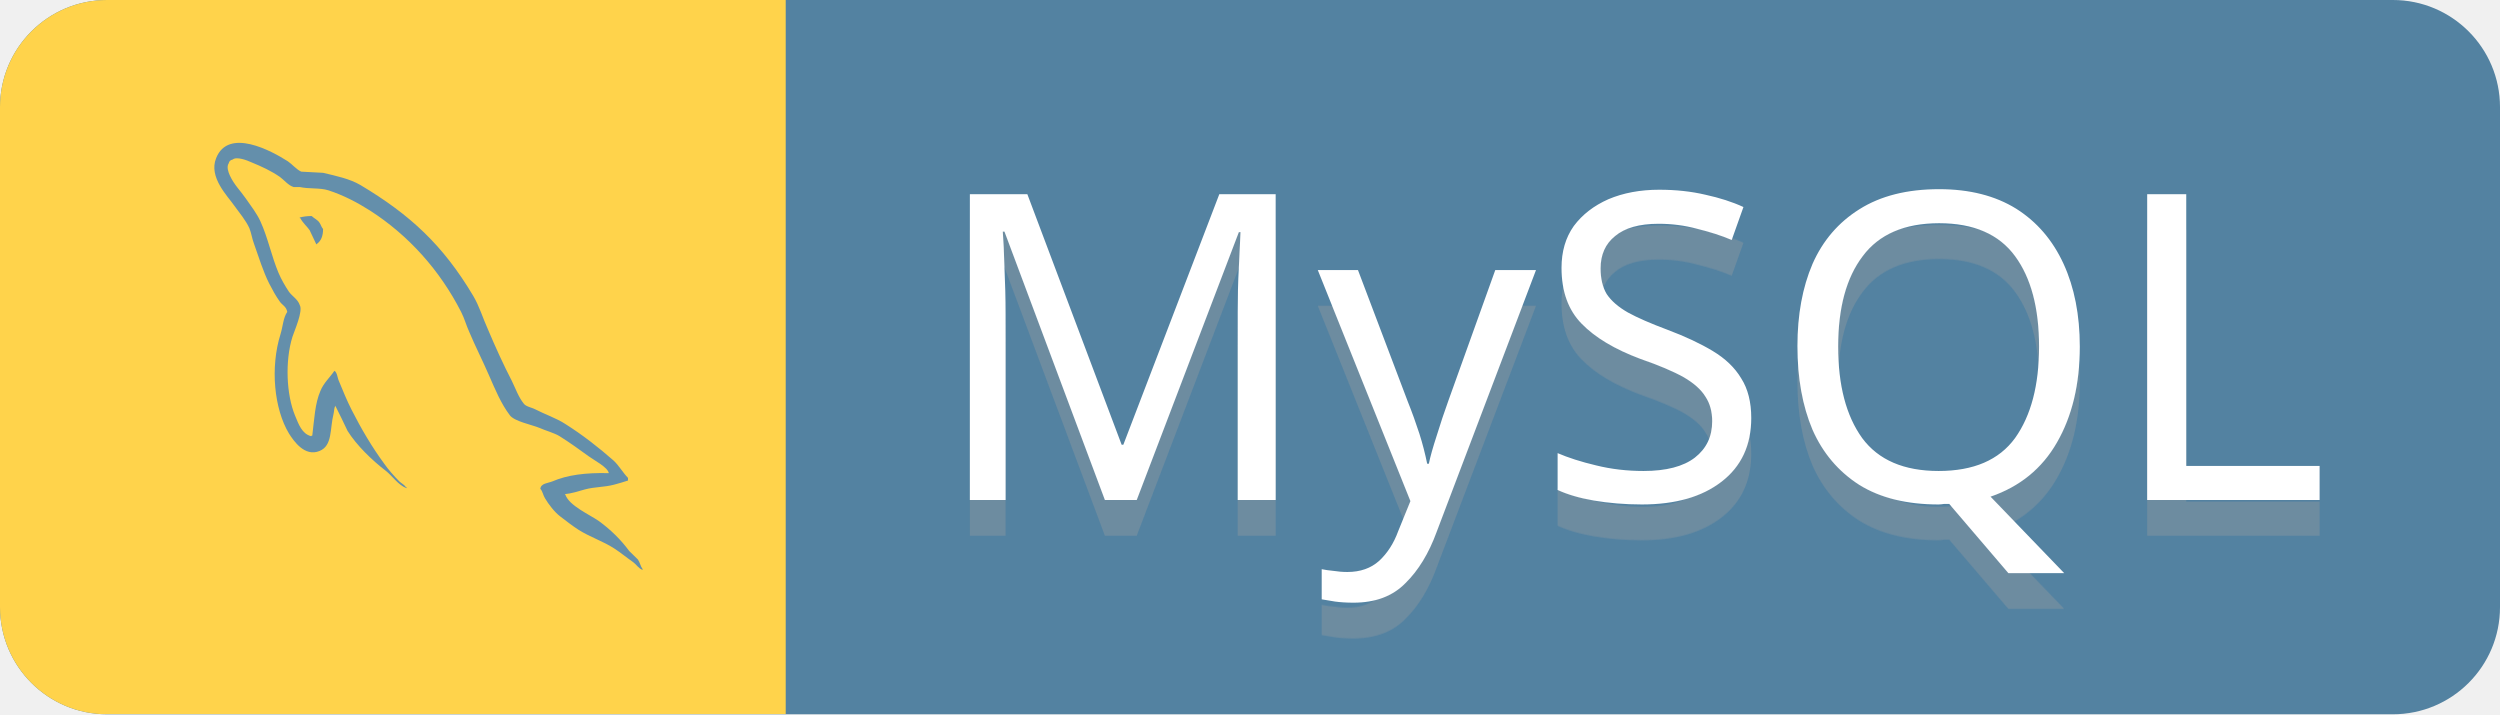
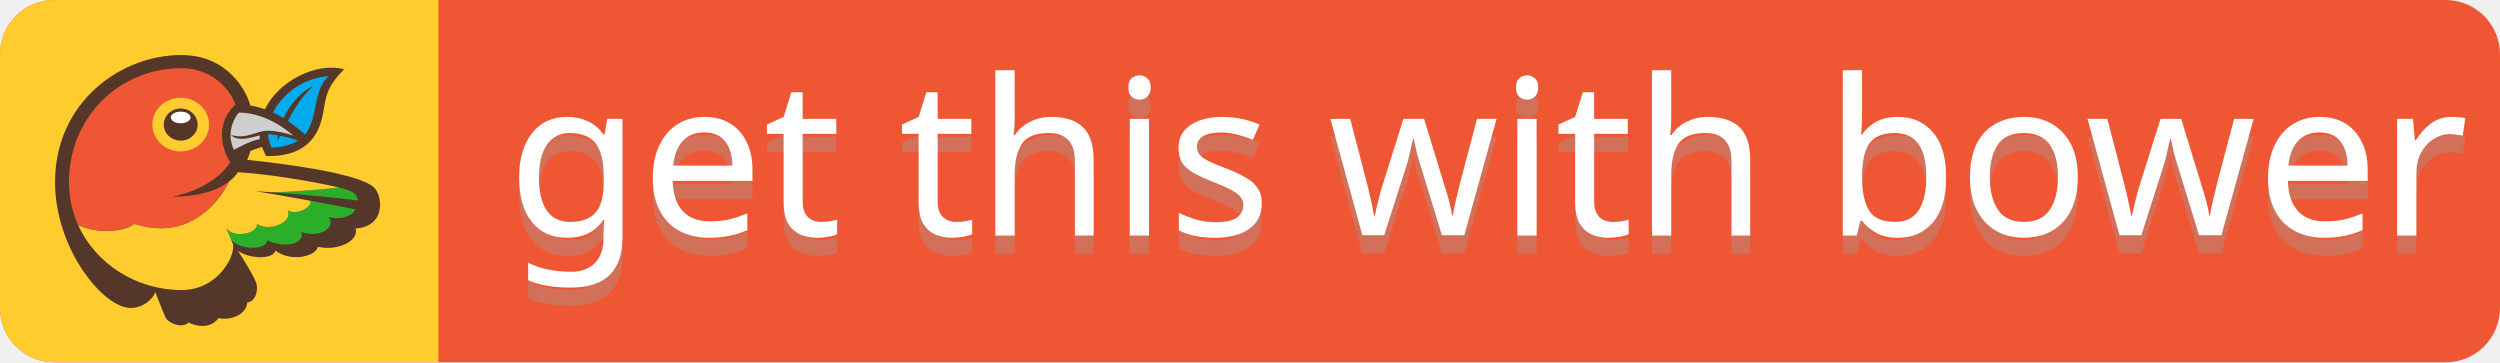
- <svg xmlns="http://www.w3.org/2000/svg" xmlns:xlink="http://www.w3.org/1999/xlink" width="70px" height="20px" viewBox="0 0 70 20" version="1.1">
+ <svg xmlns="http://www.w3.org/2000/svg" xmlns:xlink="http://www.w3.org/1999/xlink" width="138px" height="20px" viewBox="0 0 138 20" version="1.1">
  <defs>
-     <rect id="path-1" x="0" y="0" width="70" height="20" rx="3" />
+     <rect id="path-1" x="0" y="0" width="138" height="20" rx="3" />
    <filter x="-50%" y="-50%" width="200%" height="200%" filterUnits="objectBoundingBox" id="filter-3">
      <feOffset dx="0" dy="0" in="SourceAlpha" result="shadowOffsetInner1" />
      <feGaussianBlur stdDeviation="0" in="shadowOffsetInner1" result="shadowBlurInner1" />
      <feComposite in="shadowBlurInner1" in2="SourceAlpha" operator="arithmetic" k2="-1" k3="1" result="shadowInnerInner1" />
      <feColorMatrix values="0 0 0 0 0   0 0 0 0 0   0 0 0 0 0  0 0 0 0.35 0" in="shadowInnerInner1" type="matrix" result="shadowMatrixInner1" />
      <feMerge>
        <feMergeNode in="SourceGraphic" />
        <feMergeNode in="shadowMatrixInner1" />
      </feMerge>
    </filter>
    <filter x="-50%" y="-50%" width="200%" height="200%" filterUnits="objectBoundingBox" id="filter-4">
      <feOffset dx="0" dy="1" in="SourceAlpha" result="shadowOffsetOuter1" />
      <feGaussianBlur stdDeviation="0" in="shadowOffsetOuter1" result="shadowBlurOuter1" />
      <feColorMatrix values="0 0 0 0 0.347   0 0 0 0 0.347   0 0 0 0 0.347  0 0 0 0.349 0" in="shadowBlurOuter1" type="matrix" result="shadowMatrixOuter1" />
      <feMerge>
        <feMergeNode in="shadowMatrixOuter1" />
        <feMergeNode in="SourceGraphic" />
      </feMerge>
    </filter>
  </defs>
  <g id="Page-1" stroke="none" stroke-width="1" fill="none" fill-rule="evenodd">
-     <g id="GET" transform="translate(-70, -91)">
-       <g id="bower" transform="translate(70, 91)">
+     <g id="GET" transform="translate(0, -61)">
+       <g id="bower" transform="translate(0, 61)">
        <mask id="mask-2" fill="white">
          <use xlink:href="#path-1" />
        </mask>
-         <use id="Mask" fill="#5382A1" xlink:href="#path-1" />
-         <rect id="颜色" fill="#FFD34B" filter="url(#filter-3)" mask="url(#mask-2)" x="0" y="0" width="22" height="20" />
+         <use id="Mask" fill="#EF5734" xlink:href="#path-1" />
+         <rect id="颜色" fill="#FFCC2F" filter="url(#filter-3)" mask="url(#mask-2)" x="0" y="0" width="24.2" height="20" />
        <text id="Cancel" fill="#FFFFFF" filter="url(#filter-4)" mask="url(#mask-2)" font-family="Avenir Next" font-size="12" font-weight="420">
-           <tspan x="26" y="14">MySQL</tspan>
+           <tspan x="28" y="13">get this with bower</tspan>
        </text>
-         <g id="mysql" mask="url(#mask-2)" fill="#648FAB">
-           <g transform="translate(6, 4)" id="Shape">
-             <path d="M11.046,9.248 C10.394,9.232 9.888,9.298 9.464,9.48 C9.342,9.53 9.146,9.53 9.129,9.687 C9.195,9.754 9.203,9.861 9.26,9.952 C9.358,10.118 9.529,10.342 9.684,10.458 C9.855,10.59 10.027,10.723 10.206,10.839 C10.524,11.038 10.883,11.154 11.193,11.353 C11.372,11.468 11.552,11.618 11.731,11.742 C11.821,11.808 11.878,11.916 11.992,11.957 L11.992,11.933 C11.935,11.858 11.919,11.75 11.862,11.667 C11.78,11.585 11.698,11.51 11.617,11.427 C11.38,11.104 11.087,10.822 10.769,10.59 C10.508,10.408 9.937,10.16 9.831,9.853 C9.831,9.853 9.823,9.845 9.815,9.836 C9.994,9.82 10.206,9.754 10.377,9.704 C10.655,9.629 10.907,9.646 11.193,9.571 C11.323,9.538 11.454,9.497 11.584,9.455 L11.584,9.381 C11.438,9.232 11.331,9.033 11.176,8.892 C10.761,8.527 10.304,8.171 9.831,7.873 C9.578,7.707 9.252,7.6 8.983,7.459 C8.885,7.409 8.722,7.384 8.665,7.301 C8.518,7.119 8.436,6.879 8.33,6.663 C8.094,6.208 7.865,5.702 7.662,5.222 C7.515,4.899 7.425,4.576 7.246,4.277 C6.406,2.869 5.492,2.016 4.089,1.179 C3.788,1.005 3.429,0.93 3.046,0.839 C2.842,0.831 2.638,0.814 2.434,0.806 C2.303,0.748 2.173,0.591 2.059,0.516 C1.594,0.218 0.395,-0.428 0.053,0.425 C-0.168,0.963 0.379,1.494 0.566,1.767 C0.705,1.958 0.884,2.173 0.982,2.388 C1.039,2.529 1.056,2.678 1.113,2.828 C1.243,3.192 1.366,3.598 1.537,3.938 C1.627,4.112 1.724,4.294 1.839,4.451 C1.904,4.542 2.018,4.584 2.043,4.733 C1.928,4.899 1.92,5.147 1.855,5.354 C1.561,6.291 1.676,7.45 2.091,8.138 C2.222,8.345 2.532,8.801 2.948,8.627 C3.315,8.478 3.233,8.006 3.339,7.591 C3.364,7.492 3.347,7.426 3.396,7.359 C3.396,7.368 3.396,7.376 3.396,7.376 C3.51,7.608 3.625,7.832 3.731,8.064 C3.983,8.469 4.424,8.892 4.791,9.174 C4.987,9.323 5.142,9.58 5.386,9.671 L5.386,9.646 L5.37,9.646 C5.321,9.571 5.248,9.538 5.182,9.48 C5.036,9.331 4.872,9.149 4.758,8.983 C4.416,8.519 4.114,8.006 3.845,7.475 C3.714,7.218 3.6,6.937 3.494,6.68 C3.445,6.58 3.445,6.431 3.364,6.382 C3.241,6.564 3.062,6.721 2.972,6.945 C2.817,7.301 2.801,7.74 2.744,8.196 C2.711,8.204 2.728,8.196 2.711,8.213 C2.45,8.146 2.361,7.873 2.263,7.641 C2.018,7.053 1.977,6.108 2.189,5.429 C2.246,5.255 2.491,4.708 2.393,4.542 C2.344,4.385 2.181,4.294 2.091,4.17 C1.985,4.012 1.871,3.813 1.798,3.639 C1.602,3.175 1.504,2.662 1.292,2.198 C1.194,1.982 1.023,1.759 0.884,1.56 C0.73,1.336 0.558,1.179 0.436,0.914 C0.395,0.823 0.338,0.673 0.403,0.574 C0.42,0.508 0.452,0.483 0.517,0.466 C0.623,0.375 0.925,0.491 1.031,0.541 C1.333,0.665 1.586,0.781 1.839,0.955 C1.953,1.038 2.075,1.195 2.222,1.237 L2.393,1.237 C2.654,1.295 2.948,1.253 3.192,1.328 C3.625,1.469 4.016,1.676 4.367,1.9 C5.435,2.587 6.316,3.565 6.911,4.733 C7.009,4.924 7.05,5.098 7.14,5.296 C7.311,5.702 7.523,6.117 7.694,6.514 C7.865,6.904 8.028,7.301 8.273,7.624 C8.396,7.798 8.885,7.89 9.105,7.981 C9.268,8.055 9.521,8.122 9.668,8.213 C9.945,8.387 10.222,8.585 10.483,8.776 C10.614,8.875 11.022,9.083 11.046,9.248 L11.046,9.248 L11.046,9.248 L11.046,9.248 Z" />
-             <path d="M2.727,2.049 C2.589,2.049 2.491,2.065 2.393,2.09 C2.393,2.09 2.393,2.098 2.393,2.107 L2.409,2.107 C2.475,2.239 2.589,2.33 2.67,2.446 C2.736,2.579 2.793,2.712 2.858,2.844 C2.866,2.836 2.874,2.828 2.874,2.828 C2.989,2.745 3.046,2.612 3.046,2.413 C2.997,2.355 2.988,2.297 2.948,2.239 C2.899,2.156 2.793,2.115 2.727,2.049 L2.727,2.049 L2.727,2.049 L2.727,2.049 Z" />
+         <g id="Group" mask="url(#mask-2)">
+           <g transform="translate(3, 3)">
+             <path d="M17.639,7.342 C16.716,6.501 12.101,5.976 10.645,5.823 C10.716,5.665 10.776,5.502 10.825,5.334 C11.024,5.251 11.238,5.175 11.459,5.111 C11.486,5.186 11.614,5.476 11.686,5.613 C14.614,5.689 14.764,3.55 14.884,2.964 C15,2.39 14.994,1.837 15.998,0.824 C14.502,0.411 12.35,1.465 11.63,3.034 C11.359,2.938 11.087,2.867 10.819,2.823 C10.626,2.087 9.625,0.037 6.996,0.037 C3.667,0.037 0.039,2.641 0.039,7.048 C0.039,10.753 2.707,14 4.214,14 C4.872,14 5.439,13.533 5.572,13.114 C5.683,13.401 6.025,14.294 6.137,14.521 C6.303,14.858 7.071,15.149 7.407,14.8 C7.839,15.027 8.631,15.164 9.063,14.557 C9.895,14.724 10.631,14.254 10.647,13.693 C11.055,13.672 11.255,13.129 11.166,12.696 C11.1,12.377 10.398,11.234 10.125,10.839 C10.667,11.257 12.04,11.375 12.206,10.839 C13.08,11.49 14.442,11.148 14.55,10.619 C15.612,10.881 16.83,10.306 16.63,9.611 C18.336,9.499 18.117,7.778 17.639,7.342 L17.639,7.342 L17.639,7.342 Z" id="Shape" fill="#543729" />
+             <path d="M12.889,3.672 C13.256,2.981 13.718,2.226 14.301,1.759 C13.659,2.004 13.026,2.737 12.651,3.521 C12.46,3.406 12.266,3.303 12.071,3.213 C12.593,2.156 13.808,1.272 15.146,1.203 C14.25,1.974 14.568,3.576 13.831,4.425 C13.62,4.224 13.136,3.836 12.889,3.672 L12.889,3.672 L12.889,3.672 Z M12.31,4.797 C12.31,4.771 12.32,4.567 12.34,4.474 C12.289,4.462 11.969,4.403 11.803,4.407 C11.79,4.605 11.89,4.942 11.989,5.146 C12.67,5.132 13.162,4.939 13.452,4.761 C13.205,4.652 12.785,4.555 12.465,4.497 C12.429,4.567 12.341,4.746 12.31,4.797 L12.31,4.797 L12.31,4.797 Z" id="Shape" fill="#00ACEE" />
+             <path d="M9.779,10.265 L9.78,10.268 C9.693,10.092 9.602,9.878 9.492,9.599 C9.919,10.187 11.255,9.884 11.184,9.357 C11.838,9.823 13.184,9.279 12.878,8.625 C13.533,8.914 14.281,8.332 14.113,8.078 C15.23,8.282 16.3,8.486 16.636,8.567 C16.413,8.912 15.905,9.156 15.139,8.987 C15.553,9.521 14.749,10.163 13.629,9.81 C13.876,10.335 12.879,10.807 11.746,10.26 C11.76,10.785 10.34,10.846 9.779,10.265 L9.779,10.265 L9.779,10.265 Z M11.994,7.611 C13.29,7.705 15.434,7.889 16.761,8.065 C16.677,7.655 16.448,7.538 15.728,7.355 C14.953,7.433 12.987,7.616 11.994,7.611 L11.994,7.611 L11.994,7.611 Z" id="Shape" fill="#2BAF2B" />
+             <path d="M11.184,9.357 C11.838,9.823 13.184,9.279 12.878,8.625 C13.533,8.914 14.281,8.332 14.113,8.078 C12.793,7.837 11.408,7.594 11.093,7.552 C11.284,7.562 11.6,7.582 11.994,7.611 C12.987,7.616 14.953,7.433 15.728,7.355 C14.473,7.053 11.912,6.613 10.143,6.505 C10.061,6.618 9.911,6.811 9.648,7.016 C8.874,8.568 7.472,9.6 5.921,9.6 C5.469,9.6 4.963,9.528 4.396,9.356 C4.043,9.715 2.535,9.987 1.312,9.418 C2.282,11.572 4.532,13.01 7.023,13.01 C9.12,13.01 10.05,10.979 9.847,10.441 C9.797,10.311 9.602,9.878 9.492,9.599 C9.919,10.187 11.255,9.884 11.184,9.357 L11.184,9.357 L11.184,9.357 Z" id="Shape" fill="#FFCC2F" />
+             <path d="M9.913,5.269 C10.099,5.174 10.739,4.806 11.348,4.668 C11.339,4.604 11.332,4.539 11.327,4.474 C10.927,4.565 10.173,4.872 9.74,4.449 C10.652,4.71 11.108,4.217 11.778,4.217 C12.177,4.217 12.747,4.322 13.197,4.49 C12.835,4.173 11.65,3.218 10.183,3.215 C9.856,3.591 9.501,4.407 9.913,5.269 L9.913,5.269 L9.913,5.269 Z" id="Shape" fill="#CECECE" />
+             <path d="M4.396,9.356 C4.963,9.528 5.469,9.6 5.921,9.6 C7.472,9.6 8.874,8.568 9.648,7.016 C9.076,7.469 8.081,7.856 6.528,7.856 C7.911,7.559 9.103,6.905 9.709,5.949 C9.283,5.306 8.821,3.884 9.991,2.76 C9.811,2.212 8.935,0.765 6.996,0.765 C3.611,0.765 0.807,3.45 0.807,7.048 C0.807,7.9 0.988,8.699 1.312,9.418 C2.535,9.987 4.043,9.715 4.396,9.356 L4.396,9.356 L4.396,9.356 Z" id="Shape" fill="#EF5734" />
+             <path d="M5.411,3.877 C5.411,4.696 6.111,5.359 6.975,5.359 C7.838,5.359 8.538,4.696 8.538,3.877 C8.538,3.059 7.838,2.395 6.975,2.395 C6.111,2.395 5.411,3.059 5.411,3.877 L5.411,3.877 L5.411,3.877 Z" id="Shape" fill="#FFCC2F" />
+             <path d="M6.039,3.877 C6.039,4.367 6.458,4.764 6.974,4.764 C7.491,4.764 7.91,4.367 7.91,3.877 C7.91,3.387 7.491,2.99 6.974,2.99 C6.458,2.99 6.039,3.387 6.039,3.877 L6.039,3.877 L6.039,3.877 Z" id="Shape" fill="#543729" />
+             <ellipse id="Oval" fill="#FFFFFF" cx="6.974" cy="3.483" rx="0.545" ry="0.321" />
          </g>
        </g>
      </g>
    </g>
  </g>
</svg>
